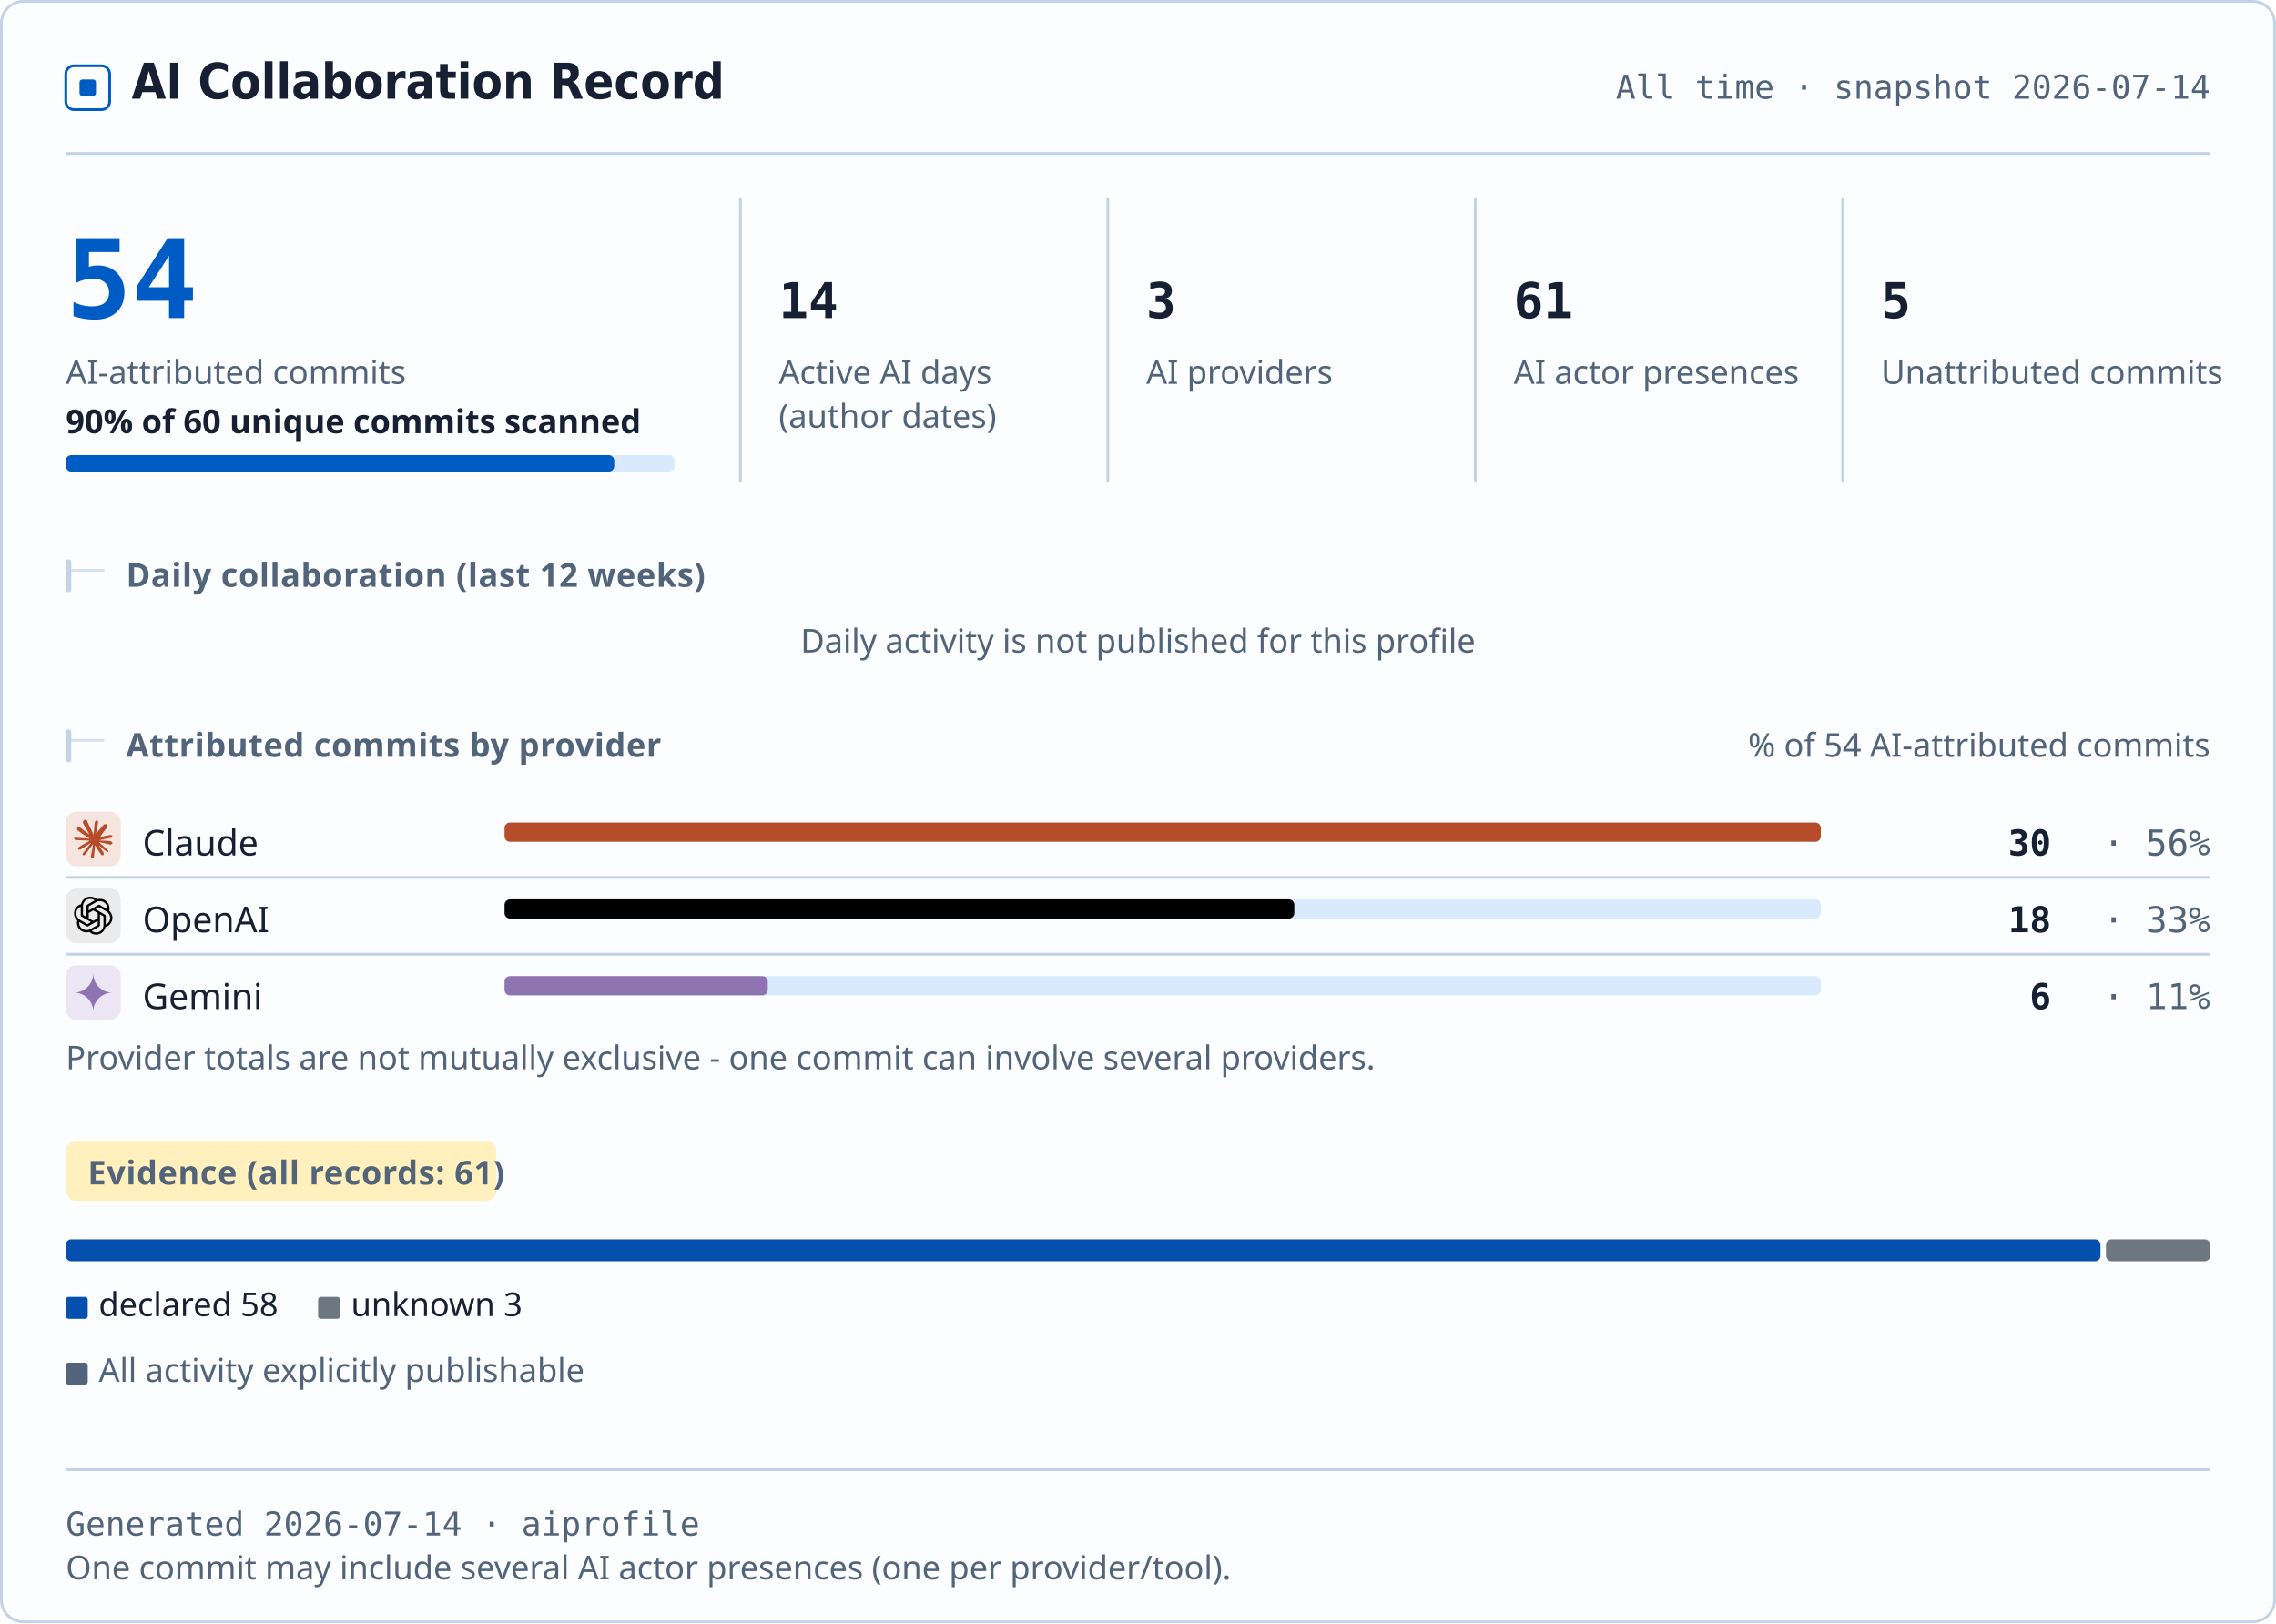
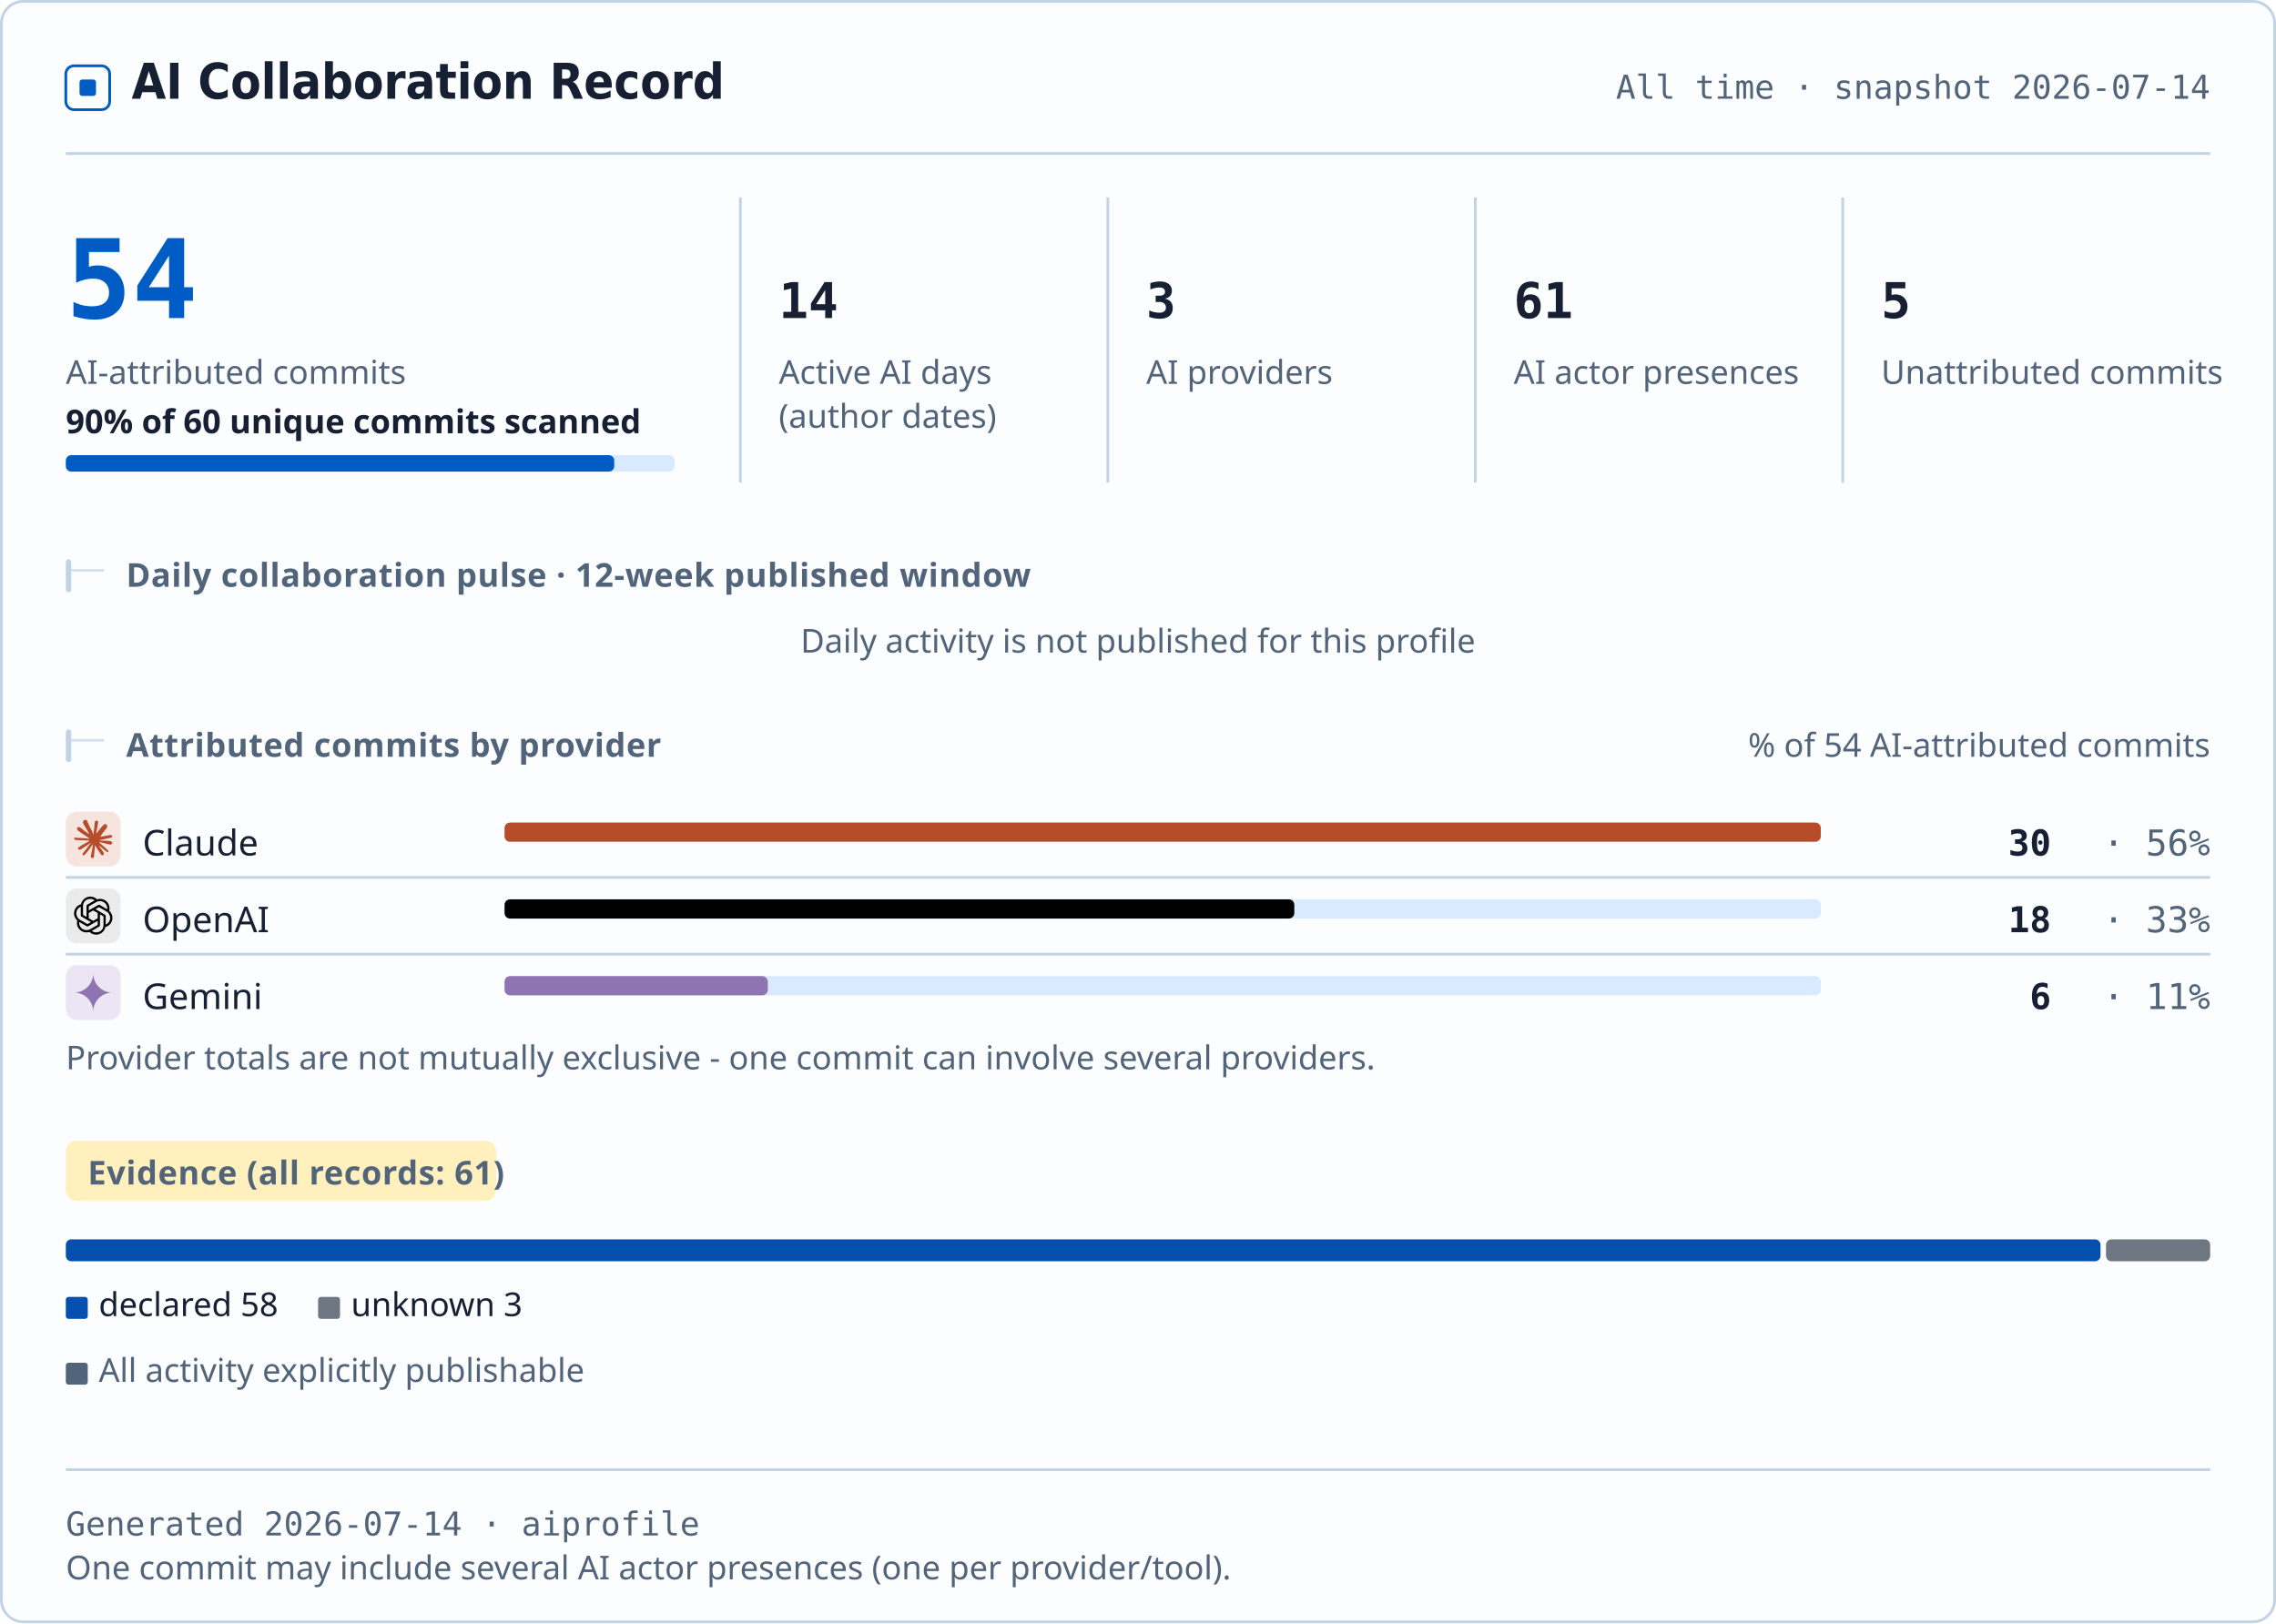
<svg xmlns="http://www.w3.org/2000/svg" width="830" height="592" viewBox="0 0 830 592" role="img" aria-labelledby="aiprofileSummaryTitle aiprofileSummaryDesc">
  <rect x="0.5" y="0.5" width="829" height="591" rx="8" fill="#fbfdff" stroke="#c2d3e5" stroke-width="1" />
  <rect x="24" y="24" width="16" height="16" rx="3" fill="#fbfdff" stroke="#005cc5" stroke-width="1" />
  <rect x="29" y="29" width="6" height="6" rx="1" fill="#005cc5" />
  <text x="48" y="36" font-family="'IBM Plex Sans Condensed', 'Aptos Display', 'Segoe UI', 'DejaVu Sans Condensed', sans-serif" font-size="18" font-weight="600" fill="#172033" text-anchor="start">AI Collaboration Record</text>
  <text x="806" y="36" font-family="'IBM Plex Mono', 'Cascadia Mono', 'SFMono-Regular', 'DejaVu Sans Mono', Consolas, monospace" font-size="12" font-weight="400" fill="#52647a" text-anchor="end">All time · snapshot 2026-07-14</text>
  <line x1="24" y1="56" x2="806" y2="56" stroke="#c2d3e5" />
  <text x="24" y="116" font-family="'IBM Plex Mono', 'Cascadia Mono', 'SFMono-Regular', 'DejaVu Sans Mono', Consolas, monospace" font-size="40" font-weight="700" fill="#005cc5" text-anchor="start">54</text>
  <text x="24" y="140" font-family="'IBM Plex Sans', 'Aptos', 'Segoe UI', 'Noto Sans', 'DejaVu Sans', sans-serif" font-size="12" font-weight="400" fill="#52647a" text-anchor="start">AI-attributed commits</text>
  <text x="24" y="158" font-family="'IBM Plex Sans', 'Aptos', 'Segoe UI', 'Noto Sans', 'DejaVu Sans', sans-serif" font-size="12" font-weight="600" fill="#172033" text-anchor="start">90% of 60 unique commits scanned</text>
  <rect x="24" y="166" width="222" height="6" rx="2" fill="#d9eaff" />
  <rect x="24" y="166" width="200" height="6" rx="2" fill="#005cc5" />
  <line x1="270" y1="72" x2="270" y2="176" stroke="#c2d3e5" />
  <text x="284" y="116" font-family="'IBM Plex Mono', 'Cascadia Mono', 'SFMono-Regular', 'DejaVu Sans Mono', Consolas, monospace" font-size="18" font-weight="600" fill="#172033" text-anchor="start">14</text>
  <text x="284" y="140" font-family="'IBM Plex Sans', 'Aptos', 'Segoe UI', 'Noto Sans', 'DejaVu Sans', sans-serif" font-size="12" font-weight="400" fill="#52647a" text-anchor="start">Active AI days</text>
  <text x="284" y="156" font-family="'IBM Plex Sans', 'Aptos', 'Segoe UI', 'Noto Sans', 'DejaVu Sans', sans-serif" font-size="12" font-weight="400" fill="#52647a" text-anchor="start">(author dates)</text>
  <line x1="404" y1="72" x2="404" y2="176" stroke="#c2d3e5" />
  <text x="418" y="116" font-family="'IBM Plex Mono', 'Cascadia Mono', 'SFMono-Regular', 'DejaVu Sans Mono', Consolas, monospace" font-size="18" font-weight="600" fill="#172033" text-anchor="start">3</text>
  <text x="418" y="140" font-family="'IBM Plex Sans', 'Aptos', 'Segoe UI', 'Noto Sans', 'DejaVu Sans', sans-serif" font-size="12" font-weight="400" fill="#52647a" text-anchor="start">AI providers</text>
  <line x1="538" y1="72" x2="538" y2="176" stroke="#c2d3e5" />
  <text x="552" y="116" font-family="'IBM Plex Mono', 'Cascadia Mono', 'SFMono-Regular', 'DejaVu Sans Mono', Consolas, monospace" font-size="18" font-weight="600" fill="#172033" text-anchor="start">61</text>
  <text x="552" y="140" font-family="'IBM Plex Sans', 'Aptos', 'Segoe UI', 'Noto Sans', 'DejaVu Sans', sans-serif" font-size="12" font-weight="400" fill="#52647a" text-anchor="start">AI actor presences</text>
  <line x1="672" y1="72" x2="672" y2="176" stroke="#c2d3e5" />
  <text x="686" y="116" font-family="'IBM Plex Mono', 'Cascadia Mono', 'SFMono-Regular', 'DejaVu Sans Mono', Consolas, monospace" font-size="18" font-weight="600" fill="#172033" text-anchor="start">5</text>
  <text x="686" y="140" font-family="'IBM Plex Sans', 'Aptos', 'Segoe UI', 'Noto Sans', 'DejaVu Sans', sans-serif" font-size="12" font-weight="400" fill="#52647a" text-anchor="start">Unattributed commits</text>
  <rect x="24" y="204" width="2" height="12" rx="1" fill="#c2d3e5" />
  <line x1="26" y1="208" x2="38" y2="208" stroke="#c2d3e5" stroke-opacity="0.65" />
-   <text x="46" y="214" font-family="'IBM Plex Sans', 'Aptos', 'Segoe UI', 'Noto Sans', 'DejaVu Sans', sans-serif" font-size="12" font-weight="600" fill="#52647a" text-anchor="start" letter-spacing="0.2">Daily collaboration (last 12 weeks)</text>
+   <text x="46" y="214" font-family="'IBM Plex Sans', 'Aptos', 'Segoe UI', 'Noto Sans', 'DejaVu Sans', sans-serif" font-size="12" font-weight="600" fill="#52647a" text-anchor="start" letter-spacing="0.2">Daily collaboration pulse · 12-week published window</text>
  <text x="415" y="238" font-family="'IBM Plex Sans', 'Aptos', 'Segoe UI', 'Noto Sans', 'DejaVu Sans', sans-serif" font-size="12" font-weight="400" fill="#52647a" text-anchor="middle">Daily activity is not published for this profile</text>
  <rect x="24" y="266" width="2" height="12" rx="1" fill="#c2d3e5" />
  <line x1="26" y1="270" x2="38" y2="270" stroke="#c2d3e5" stroke-opacity="0.65" />
  <text x="46" y="276" font-family="'IBM Plex Sans', 'Aptos', 'Segoe UI', 'Noto Sans', 'DejaVu Sans', sans-serif" font-size="12" font-weight="600" fill="#52647a" text-anchor="start" letter-spacing="0.2">Attributed commits by provider</text>
  <text x="806" y="276" font-family="'IBM Plex Sans', 'Aptos', 'Segoe UI', 'Noto Sans', 'DejaVu Sans', sans-serif" font-size="12" font-weight="400" fill="#52647a" text-anchor="end">% of 54 AI-attributed commits</text>
  <rect x="24" y="296" width="20" height="20" rx="4" fill="#F6E5DF" />
  <path d="m4.714 15.956 4.717-2.647.079-.231-.079-.128h-.231l-.789-.049-2.696-.073-2.337-.097-2.265-.121-.571-.121-.534-.704.055-.352.48-.322.686.061 1.518.103 2.277.158 1.651.097 2.447.255h.389l.055-.158-.134-.097-.103-.097L6.973 9.836l-2.55-1.688-1.336-.971-.723-.492-.364-.461-.158-1.008.656-.723.88.061.225.061.892.686 1.906 1.475 2.489 1.834.364.303.146-.103.018-.073-.164-.273-1.354-2.447-1.445-2.489-.643-1.032-.17-.619c-.061-.255-.103-.467-.103-.729L6.287.134 6.7 0l.996.134.419.364.619 1.415 1.002 2.228 1.554 3.03.455.898.243.832.091.255h.158v-.146l.128-1.706.237-2.095.231-2.696.079-.759.376-.911.747-.492.583.279.48.686-.067.443-.285 1.852-.559 2.902-.364 1.943h.212l.243-.243.984-1.305 1.651-2.064.729-.82.85-.905.546-.431h1.032l.759 1.129-.34 1.166-1.062 1.348-.88 1.141-1.263 1.7-.789 1.36.073.109.188-.018 2.853-.607 1.542-.279 1.84-.316.832.389.091.395-.328.807-1.967.486-2.307.461-3.436.814-.043.03.049.061 1.548.146.662.036h1.621l3.018.225.789.522.474.638-.079.486-1.214.619-1.639-.389-3.825-.911-1.311-.328h-.182v.109l1.093 1.069 2.003 1.809 2.507 2.331.128.577-.322.455-.34-.049-2.204-1.657-.85-.747-1.925-1.621h-.128v.17l.443.65 2.344 3.521.121 1.081-.17.352-.607.212-.668-.121-1.372-1.925L14.38 17.959l-1.141-1.943-.14.079-.674 7.255-.316.37-.729.279-.607-.461-.322-.747.322-1.475.389-1.925.316-1.53.285-1.9.17-.631-.012-.043-.14.018-1.433 1.967-2.18 2.945-1.724 1.846-.413.164-.716-.37.067-.662.401-.589 2.386-3.036 1.439-1.882.929-1.087-.006-.158h-.055l-6.338 4.116-1.129.146-.486-.455.061-.747.231-.243 1.906-1.311Z" fill="#B74C2A" transform="translate(27,299) scale(0.583333)" />
  <text x="52" y="312" font-family="'IBM Plex Sans', 'Aptos', 'Segoe UI', 'Noto Sans', 'DejaVu Sans', sans-serif" font-size="13" font-weight="400" fill="#172033" text-anchor="start">Claude</text>
  <rect x="184" y="300" width="480" height="7" rx="2" fill="#d9eaff" />
  <rect x="184" y="300" width="480" height="7" rx="2" fill="#B74C2A" />
  <text x="748" y="312" font-family="'IBM Plex Mono', 'Cascadia Mono', 'SFMono-Regular', 'DejaVu Sans Mono', Consolas, monospace" font-size="13" text-anchor="end">
    <tspan fill="#172033" font-weight="600">30</tspan>
  </text>
  <text x="806" y="312" font-family="'IBM Plex Mono', 'Cascadia Mono', 'SFMono-Regular', 'DejaVu Sans Mono', Consolas, monospace" font-size="13" text-anchor="end">
    <tspan fill="#52647a" font-weight="400"> · 56%</tspan>
  </text>
  <line x1="24" y1="320" x2="806" y2="320" stroke="#c2d3e5" />
  <rect x="24" y="324" width="20" height="20" rx="4" fill="#EBEBEB" />
  <path d="M9.205 8.658v-2.26c0-.19.072-.333.238-.428l4.543-2.616c.619-.357 1.356-.523 2.117-.523 2.854 0 4.662 2.212 4.662 4.566 0 .167 0 .357-.024.547l-4.71-2.759a.797.797 0 00-.856 0l-5.97 3.473zm10.609 8.8V12.06c0-.333-.143-.57-.429-.737l-5.97-3.473 1.95-1.118a.433.433 0 01.476 0l4.543 2.617c1.309.76 2.189 2.378 2.189 3.948 0 1.808-1.07 3.473-2.76 4.163zM7.802 12.703l-1.95-1.142c-.167-.095-.239-.238-.239-.428V5.899c0-2.545 1.95-4.472 4.591-4.472 1 0 1.927.333 2.712.928L8.23 5.067c-.285.166-.428.404-.428.737v6.898zM12 15.128l-2.795-1.57v-3.33L12 8.658l2.795 1.57v3.33L12 15.128zm1.796 7.23c-1 0-1.927-.332-2.712-.927l4.686-2.712c.285-.166.428-.404.428-.737v-6.898l1.974 1.142c.167.095.238.238.238.428v5.233c0 2.545-1.974 4.472-4.614 4.472zm-5.637-5.303l-4.544-2.617c-1.308-.761-2.188-2.378-2.188-3.948A4.482 4.482 0 014.21 6.327v5.423c0 .333.143.571.428.738l5.947 3.449-1.95 1.118a.432.432 0 01-.476 0zm-.262 3.9c-2.688 0-4.662-2.021-4.662-4.519 0-.19.024-.38.047-.57l4.686 2.71c.286.167.571.167.856 0l5.97-3.448v2.26c0 .19-.07.333-.237.428l-4.543 2.616c-.619.357-1.356.523-2.117.523zm5.899 2.83a5.947 5.947 0 005.827-4.756C22.287 18.339 24 15.84 24 13.296c0-1.665-.713-3.282-1.998-4.448.119-.5.19-.999.19-1.498 0-3.401-2.759-5.947-5.946-5.947-.642 0-1.26.095-1.88.31A5.962 5.962 0 0010.205 0a5.947 5.947 0 00-5.827 4.757C1.713 5.447 0 7.945 0 10.49c0 1.666.713 3.283 1.998 4.448-.119.5-.19 1-.19 1.499 0 3.401 2.759 5.946 5.946 5.946.642 0 1.26-.095 1.88-.309a5.96 5.96 0 004.162 1.713z" fill="#000000" transform="translate(27,327) scale(0.583333)" />
  <text x="52" y="340" font-family="'IBM Plex Sans', 'Aptos', 'Segoe UI', 'Noto Sans', 'DejaVu Sans', sans-serif" font-size="13" font-weight="400" fill="#172033" text-anchor="start">OpenAI</text>
  <rect x="184" y="328" width="480" height="7" rx="2" fill="#d9eaff" />
  <rect x="184" y="328" width="288" height="7" rx="2" fill="#000000" />
  <text x="748" y="340" font-family="'IBM Plex Mono', 'Cascadia Mono', 'SFMono-Regular', 'DejaVu Sans Mono', Consolas, monospace" font-size="13" text-anchor="end">
    <tspan fill="#172033" font-weight="600">18</tspan>
  </text>
  <text x="806" y="340" font-family="'IBM Plex Mono', 'Cascadia Mono', 'SFMono-Regular', 'DejaVu Sans Mono', Consolas, monospace" font-size="13" text-anchor="end">
    <tspan fill="#52647a" font-weight="400"> · 33%</tspan>
  </text>
  <line x1="24" y1="348" x2="806" y2="348" stroke="#c2d3e5" />
  <rect x="24" y="352" width="20" height="20" rx="4" fill="#ECE6F4" />
  <path d="M11.04 19.32Q12 21.51 12 24q0-2.49.93-4.68.96-2.19 2.58-3.81t3.81-2.55Q21.51 12 24 12q-2.49 0-4.68-.93a12.3 12.3 0 0 1-3.81-2.58 12.3 12.3 0 0 1-2.58-3.81Q12 2.49 12 0q0 2.49-.96 4.68-.93 2.19-2.55 3.81a12.3 12.3 0 0 1-3.81 2.58Q2.49 12 0 12q2.49 0 4.68.96 2.19.93 3.81 2.55t2.55 3.81" fill="#8E75B2" transform="translate(27,355) scale(0.583333)" />
  <text x="52" y="368" font-family="'IBM Plex Sans', 'Aptos', 'Segoe UI', 'Noto Sans', 'DejaVu Sans', sans-serif" font-size="13" font-weight="400" fill="#172033" text-anchor="start">Gemini</text>
  <rect x="184" y="356" width="480" height="7" rx="2" fill="#d9eaff" />
  <rect x="184" y="356" width="96" height="7" rx="2" fill="#8E75B2" />
  <text x="748" y="368" font-family="'IBM Plex Mono', 'Cascadia Mono', 'SFMono-Regular', 'DejaVu Sans Mono', Consolas, monospace" font-size="13" text-anchor="end">
    <tspan fill="#172033" font-weight="600">6</tspan>
  </text>
  <text x="806" y="368" font-family="'IBM Plex Mono', 'Cascadia Mono', 'SFMono-Regular', 'DejaVu Sans Mono', Consolas, monospace" font-size="13" text-anchor="end">
    <tspan fill="#52647a" font-weight="400"> · 11%</tspan>
  </text>
  <text x="24" y="390" font-family="'IBM Plex Sans', 'Aptos', 'Segoe UI', 'Noto Sans', 'DejaVu Sans', sans-serif" font-size="12" font-weight="400" fill="#52647a" text-anchor="start">Provider totals are not mutually exclusive - one commit can involve several providers.</text>
  <rect x="24" y="416" width="157" height="22" rx="4" fill="#fff0bd" />
  <text x="32" y="432" font-family="'IBM Plex Sans', 'Aptos', 'Segoe UI', 'Noto Sans', 'DejaVu Sans', sans-serif" font-size="12" font-weight="600" fill="#52647a" text-anchor="start" letter-spacing="0.2">Evidence (all records: 61)</text>
  <rect x="24" y="452" width="742" height="8" rx="2" fill="#0550ae" />
  <rect x="768" y="452" width="38" height="8" rx="2" fill="#6e7781" />
  <rect x="24" y="473" width="8" height="8" rx="1" fill="#0550ae" />
  <text x="36" y="480" font-family="'IBM Plex Sans', 'Aptos', 'Segoe UI', 'Noto Sans', 'DejaVu Sans', sans-serif" font-size="12" font-weight="400" fill="#172033" text-anchor="start">declared 58</text>
  <rect x="116" y="473" width="8" height="8" rx="1" fill="#6e7781" />
  <text x="128" y="480" font-family="'IBM Plex Sans', 'Aptos', 'Segoe UI', 'Noto Sans', 'DejaVu Sans', sans-serif" font-size="12" font-weight="400" fill="#172033" text-anchor="start">unknown 3</text>
  <rect x="24" y="497" width="8" height="8" rx="1" fill="#52647a" />
  <text x="36" y="504" font-family="'IBM Plex Sans', 'Aptos', 'Segoe UI', 'Noto Sans', 'DejaVu Sans', sans-serif" font-size="12" font-weight="400" fill="#52647a" text-anchor="start">All activity explicitly publishable</text>
  <line x1="24" y1="536" x2="806" y2="536" stroke="#c2d3e5" />
  <text x="24" y="560" font-family="'IBM Plex Mono', 'Cascadia Mono', 'SFMono-Regular', 'DejaVu Sans Mono', Consolas, monospace" font-size="12" font-weight="400" fill="#52647a" text-anchor="start">Generated 2026-07-14 · aiprofile</text>
  <text x="24" y="576" font-family="'IBM Plex Sans', 'Aptos', 'Segoe UI', 'Noto Sans', 'DejaVu Sans', sans-serif" font-size="12" font-weight="400" fill="#52647a" text-anchor="start">One commit may include several AI actor presences (one per provider/tool).</text>
</svg>
